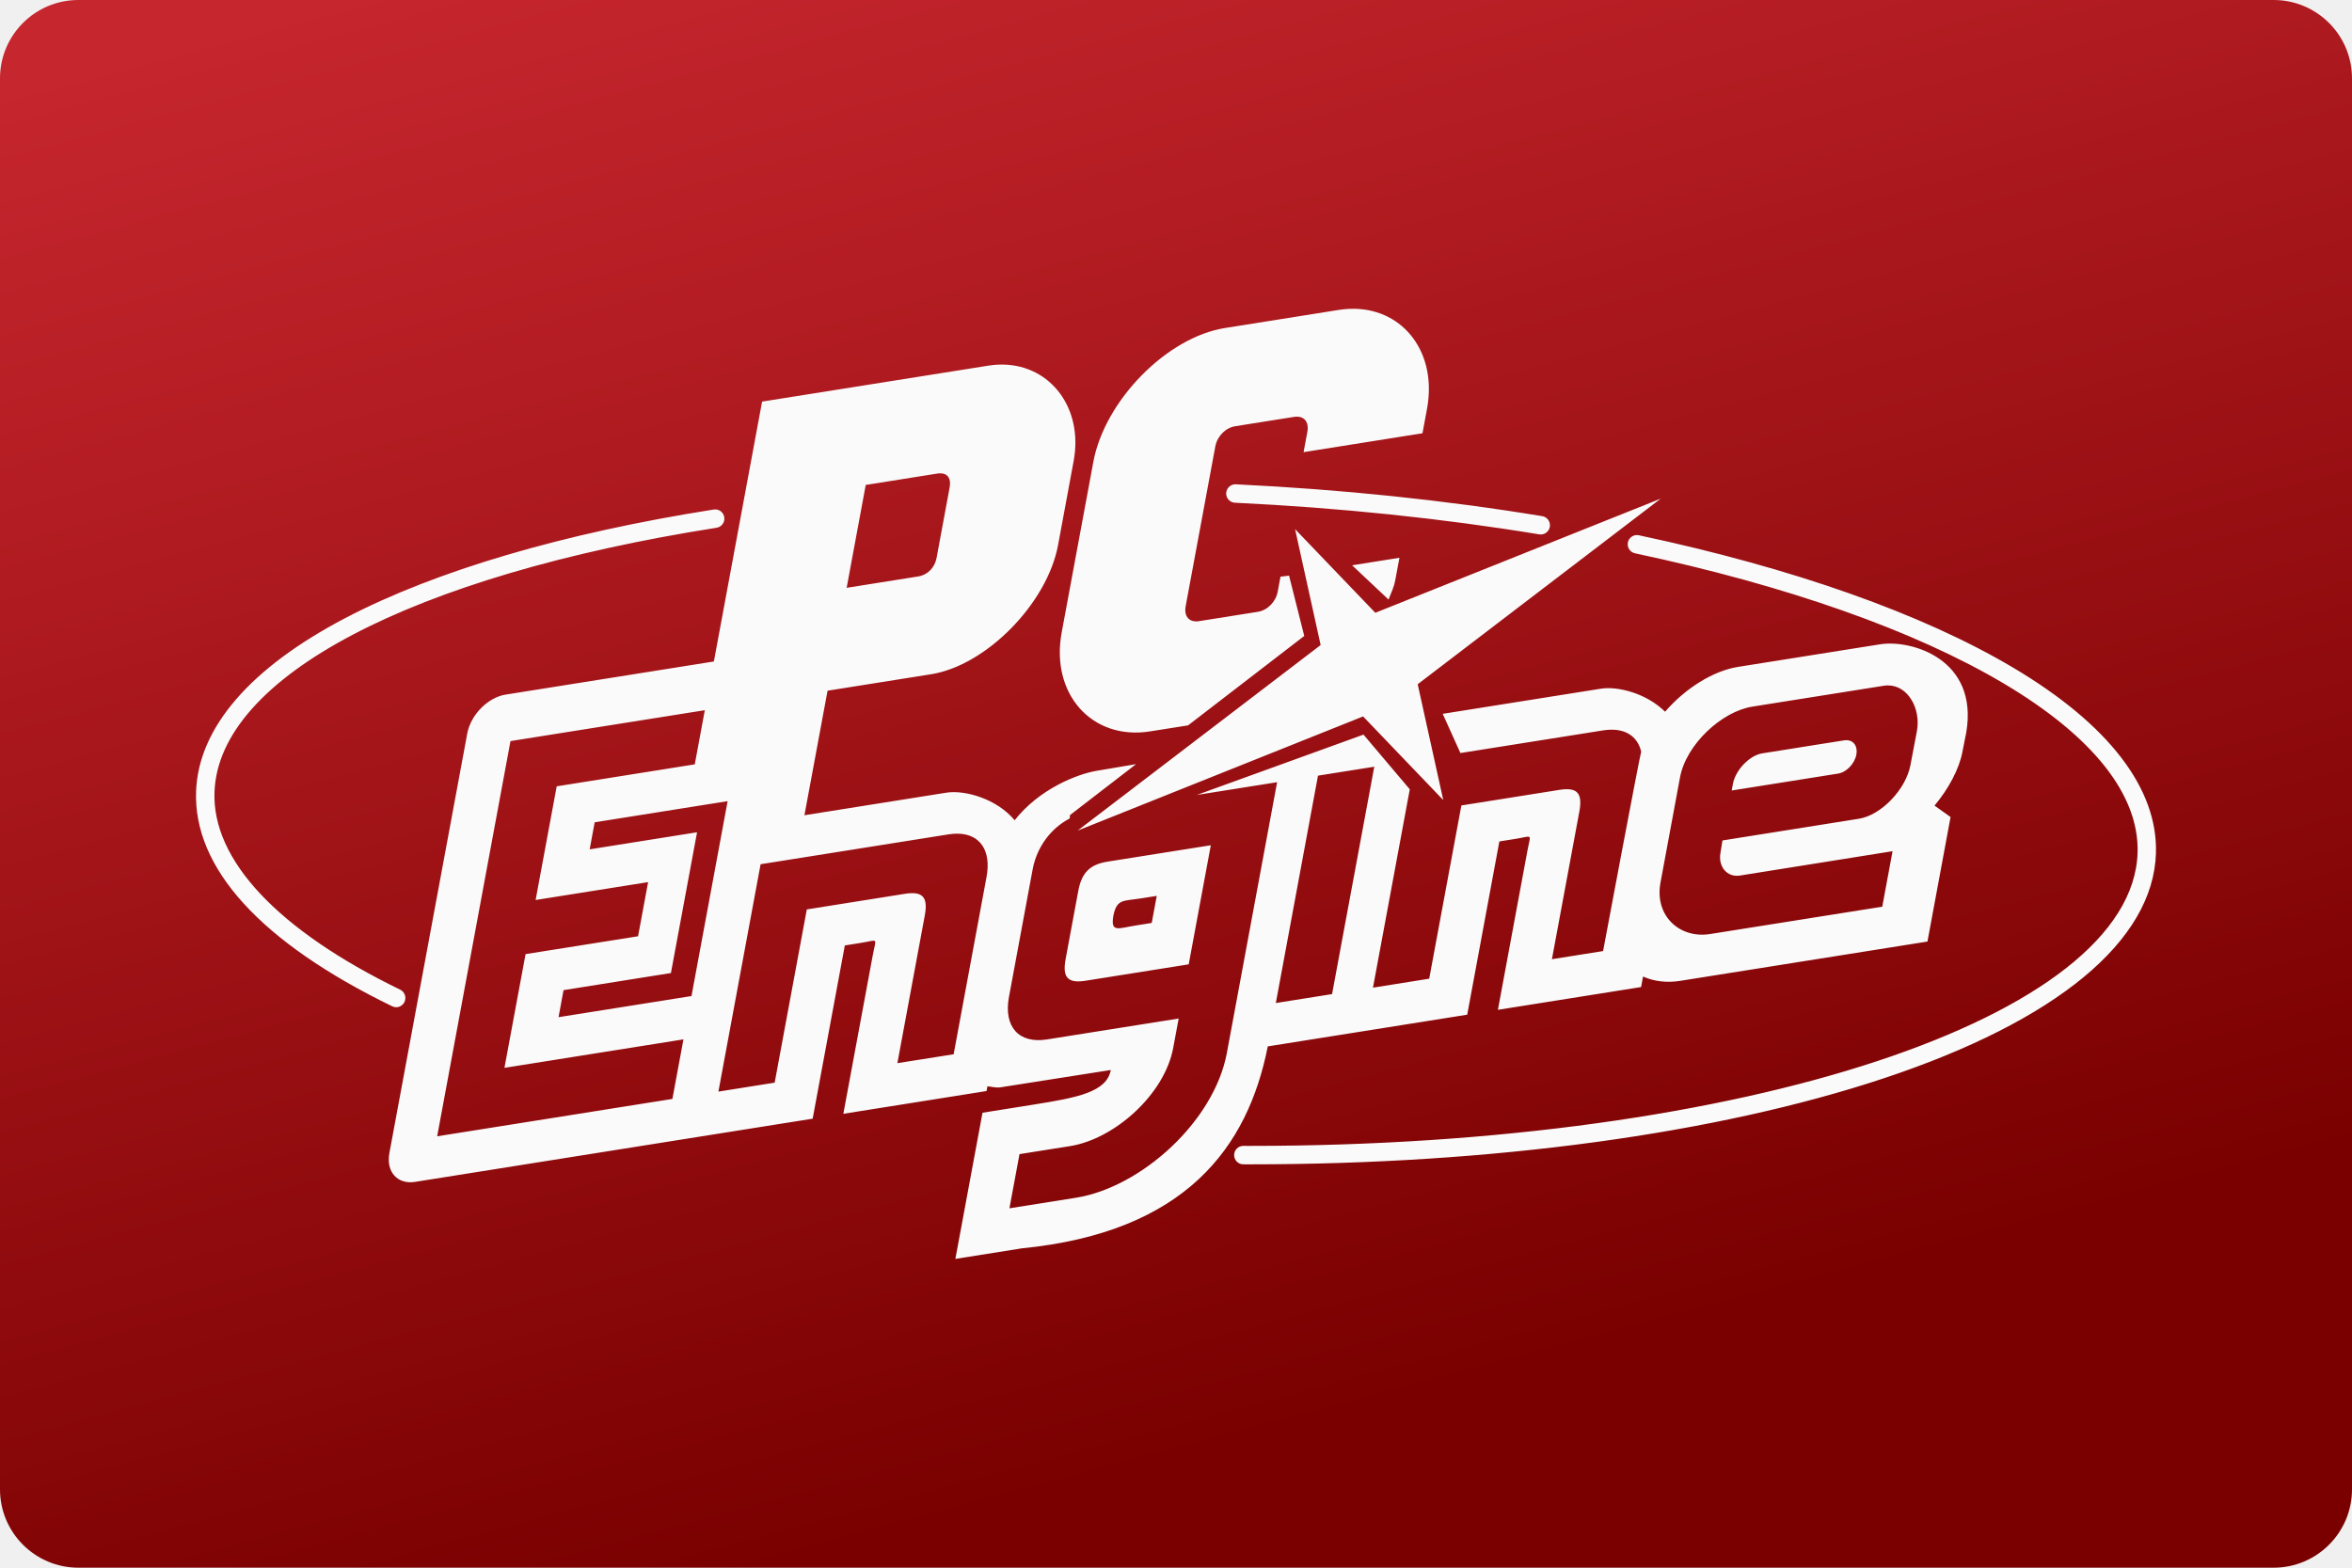
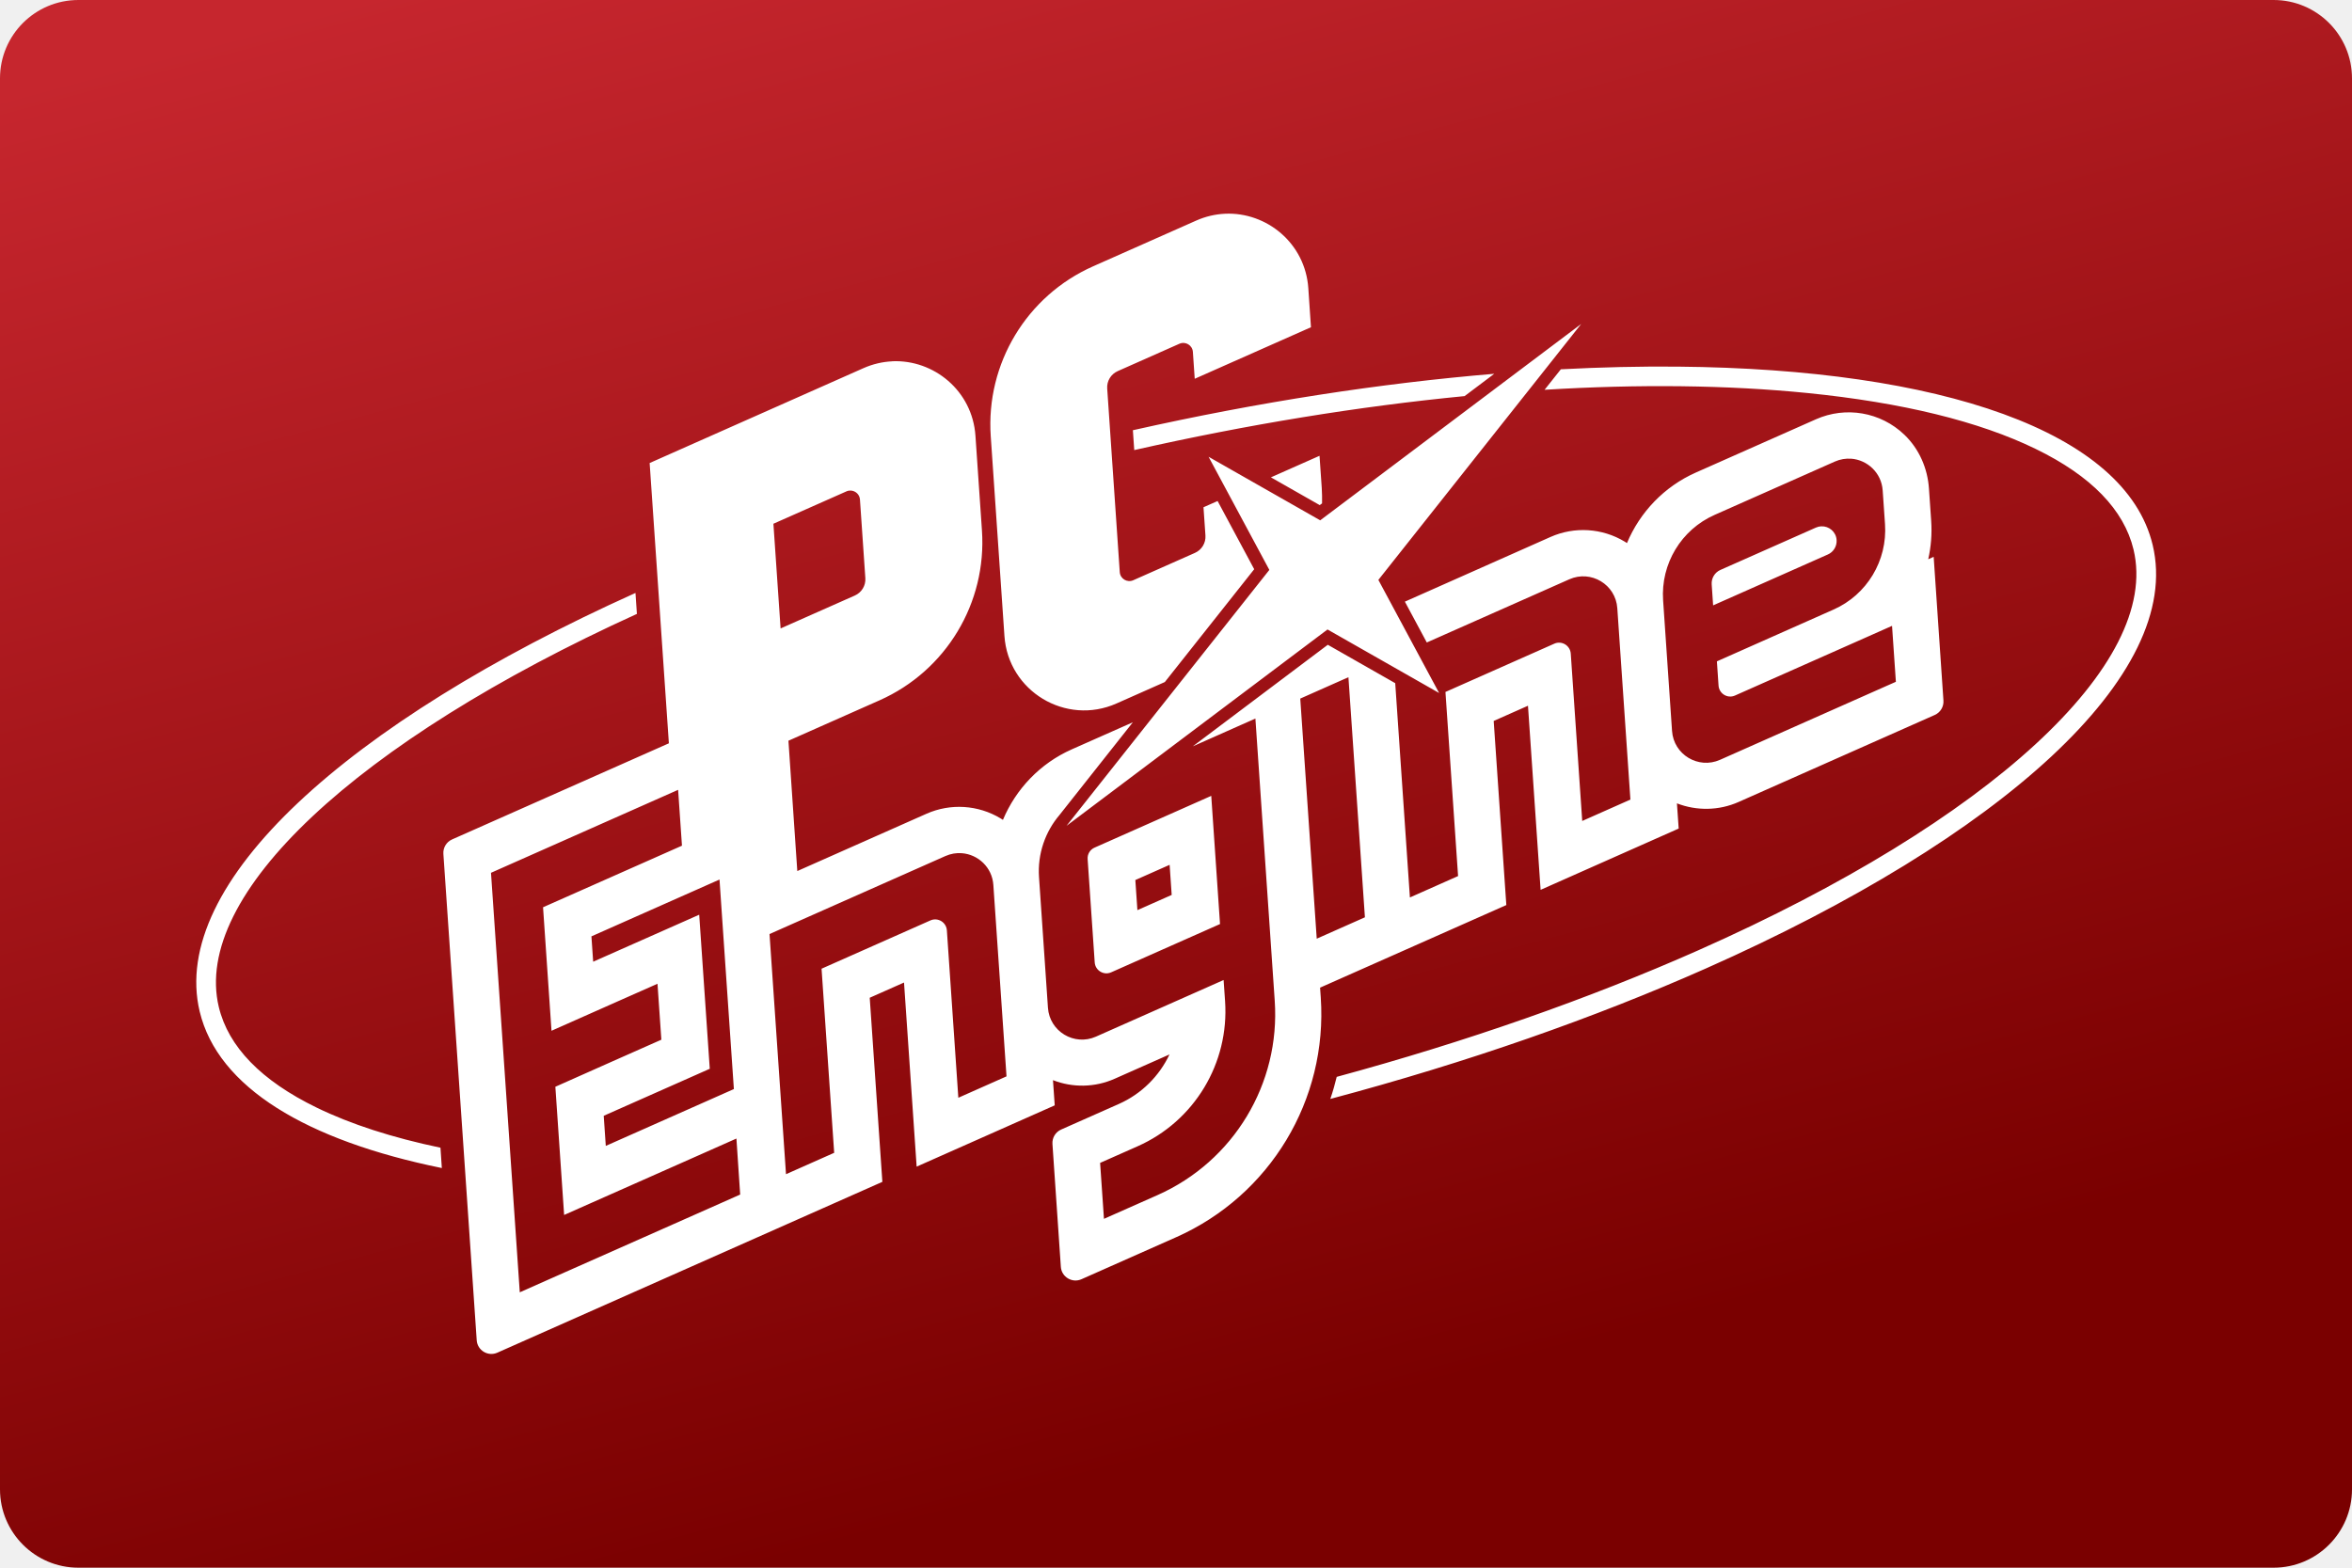
- <svg xmlns="http://www.w3.org/2000/svg" width="480" height="320" version="1.1" viewBox="0 0 480 320">
+ <svg xmlns="http://www.w3.org/2000/svg" width="480" height="320" version="1.1" viewBox="0 0 480 320" xml:space="preserve">
  <defs>
-     <linearGradient id="a" x1="18.732" x2="41.418" y2="84.667" gradientTransform="scale(3.7795)" gradientUnits="userSpaceOnUse">
+     <linearGradient id="a" x1="18.73" x2="41.42" y2="84.67" gradientTransform="scale(3.78)" gradientUnits="userSpaceOnUse">
      <stop stop-color="#c6262e" offset="0" />
      <stop stop-color="#7a0000" offset="1" />
    </linearGradient>
  </defs>
-   <rect width="480" height="320" ry="16" fill="url(#a)" stroke-linecap="square" stroke-linejoin="round" stroke-width="2" style="paint-order:stroke fill markers" />
-   <path d="m276.43 63.032c-1.046-0.018-2.127 0.058-3.238 0.234l-23.219 3.693c-11.842 1.884-24.518 14.788-26.844 27.33l-6.459 34.81c-2.324 12.542 6.185 22.078 18.035 20.193l7.76-1.228 23.709-18.254-3.1-12.309-1.75 0.211-0.562 3.035c-0.389 2.106-2.078 3.817-4.059 4.137l-12.004 1.906c-1.983 0.318-3.116-0.953-2.725-3.057l6.049-32.601c0.389-2.095 2.077-3.812 4.057-4.129l12.006-1.906c1.981-0.316 3.113 0.953 2.723 3.049l-0.773 4.15 24.268-3.861 0.922-4.969c2.108-11.366-4.684-20.264-14.795-20.436zm-71.636 11.389c-0.998-0.022-2.027 0.047-3.082 0.215l-46.183 7.34-9.84 53.048-42.526 6.764c-3.599 0.573-7.101 4.128-7.805 7.939l-15.893 85.649c-0.704 3.813 1.642 6.441 5.24 5.873l81.145-12.9 6.564-35.362 3.305-0.529c3.635-0.57 3.1-1.226 2.394 2.549l-6.002 32.345 29.225-4.646 0.176-0.967c0.746 0.056 1.747 0.345 2.621 0.215l22.562-3.545c-0.839 4.51-6.783 5.64-15.857 7.08l-10.326 1.645-5.537 29.836 13.568-2.156c33.403-3.303 46.108-20.602 50.188-41.222l40.702-6.473 6.559-35.362 3.311-0.529c3.627-0.576 3.09-1.234 2.394 2.543l-6.002 32.356 29.221-4.648 0.398-2.143c2.205 0.975 4.785 1.318 7.512 0.889l50.534-8.033 4.713-25.414-3.275-2.338c2.837-3.369 5.05-7.49 5.691-10.949l0.795-4.008c2.522-14.991-11.272-18.971-17.568-17.969l-29 4.609c-5.137 0.818-10.79 4.403-14.906 9.154-3.805-3.777-9.679-5.244-13.096-4.699l-32.285 5.131 3.615 8.004 29.115-4.623c4.2-0.671 7.005 1.008 7.775 4.342-0.311 0.882-7.775 40.702-7.775 40.702l-10.439 1.662 5.598-30.148c0.694-3.775-0.445-4.996-4.07-4.418l-20.008 3.183-6.564 35.36-11.477 1.83 7.512-40.487-9.447-11.166-34.01 12.318 16.119-2.562 0.26-0.037-10.25 55.253c-2.605 14.034-17.551 27.457-30.811 29.566l-13.566 2.154 2.057-11.059 10.32-1.635c9.073-1.447 19.287-10.546 21.049-20.061l1.113-5.986-26.873 4.271c-5.763 0.918-8.89-2.59-7.758-8.689l4.82-25.973c0.852-4.616 3.727-8.449 7.572-10.441l0.062-0.693 13.484-10.396-7.877 1.328c-4.192 0.663-11.962 3.811-16.9 10.121-3.733-4.464-10.262-6.211-13.939-5.627l-28.967 4.609 4.721-25.424 21.133-3.359c11.248-1.784 23.697-14.464 25.91-26.369l3.176-17.133c2.004-10.796-4.675-19.501-14.318-19.707zm-12.83 22.195c1.466 0.034 2.175 1.094 1.842 2.865l-2.662 14.373c-0.381 2.031-1.831 3.505-3.748 3.811l-14.611 2.322 3.896-20.998 14.609-2.324c0.24-0.038 0.464-0.054 0.674-0.049zm60.054 2.244c-0.94 0.056-1.73 0.815-1.777 1.787-0.051 1.041 0.748 1.923 1.787 1.971 21.415 1.027 42.307 3.2 62.103 6.457 0.104 0.016 0.207 0.023 0.309 0.023 0.904 0 1.699-0.652 1.852-1.576 0.17-1.026-0.526-1.995-1.549-2.162-19.936-3.28-40.974-5.467-62.534-6.5-0.064-0.003-0.127-0.004-0.189 0zm86.909 2.922-58.253 23.301-16.373-17.074 5.219 23.658-49.599 37.88 58.259-23.307 16.367 17.074-5.221-23.646 49.601-37.886zm-192.88 2.201c-0.125-6e-3 -0.253 1e-3 -0.381 0.022-30.753 4.841-56.749 12.499-75.179 22.148-19.427 10.174-29.962 22.385-30.465 35.317-0.619 15.712 13.216 30.902 40.011 43.933 0.264 0.13 0.544 0.193 0.82 0.193 0.695-7.3e-4 1.365-0.393 1.69-1.061 0.453-0.941 0.063-2.063-0.869-2.518-24.989-12.152-38.448-26.5-37.898-40.397 0.913-23.442 40.178-44.093 102.47-53.895 1.025-0.162 1.725-1.126 1.562-2.152-0.14-0.898-0.892-1.549-1.766-1.59zm188.03 5.234c-0.874-5e-3 -1.664 0.603-1.852 1.492-0.212 1.017 0.436 2.017 1.451 2.232 31.071 6.603 57.096 15.792 75.253 26.574 18.236 10.824 27.677 22.772 27.311 34.55-1.047 33.654-80.387 59.839-180.93 59.837-0.519 0-1.047 5e-5 -1.562-2e-3h-8e-3c-1.037 0-1.873 0.839-1.877 1.877-2e-3 1.041 0.832 1.885 1.871 1.887 0.525 3e-3 1.047 2e-3 1.57 2e-3h4e-3c49.217-4.9e-4 95.016-6.223 129.12-17.553 35.272-11.721 55.004-28.035 55.56-45.933 0.413-13.229-9.668-26.337-29.15-37.903-18.505-10.989-44.919-20.332-76.386-27.02-0.127-0.026-0.254-0.04-0.379-0.041zm-48.478 4.635-9.656 1.539 7.436 6.996c0.633-1.707 1.072-2.358 1.397-4.109l0.824-4.426zm99.69 26.057c4.069-0.02 6.775 4.719 5.91 9.361l-1.316 6.912c-0.924 4.954-5.975 10.218-10.494 10.939l-27.867 4.434-0.402 2.506c-0.529 2.849 1.358 5.074 3.967 4.658l31.148-4.969-2.1 11.326-35.139 5.582c-6.205 0.985-11.376-3.704-10.121-10.5l3.984-21.469c1.263-6.791 8.546-13.461 14.75-14.449l26.848-4.264c0.283-0.045 0.561-0.067 0.832-0.068zm-241.45 5.059-2.049 11.053-28.178 4.484-4.303 23.205 22.957-3.648-2.049 11.049-22.959 3.646-4.311 23.215 36.531-5.811-2.254 12.154-48.005 7.629 14.961-80.671 39.658-6.305zm233.15 6.121c-0.194-0.013-0.399-3e-3 -0.613 0.031l-5.576 0.881-8.894 1.418-2.254 0.353c-2.609 0.418-5.471 3.399-5.998 6.25l-0.246 1.338 21.711-3.453c1.714-0.275 3.382-2.01 3.732-3.887 0.3-1.642-0.507-2.841-1.861-2.932zm-96.524 5.416-8.615 46.413-11.477 1.822 8.605-46.407 0.264-0.047 11.223-1.781zm-131.97 7.031-7.375 39.78-27.133 4.312 1.022-5.518 21.914-3.492 5.334-28.734-21.916 3.488 1.022-5.523 27.133-4.314zm47.118 6.637c4.443 0.139 6.712 3.486 5.721 8.828l-6.713 36.196-11.482 1.818 5.592-30.138c0.706-3.779-0.435-5.004-4.07-4.428l-20.006 3.184-6.559 35.36-11.482 1.828 8.609-46.409 0.268-0.045 38.09-6.055c0.72-0.115 1.399-0.16 2.033-0.141zm51.493 2.361-21.049 3.342c-3.635 0.576-5.312 2.243-6.01 6.025l-2.572 13.861c-0.704 3.785 0.438 5.002 4.072 4.426l21.047-3.344 4.512-24.311zm-11.033 10.338-1.029 5.519-3.305 0.529c-3.549 0.565-5.112 1.515-4.529-1.965 0.712-3.507 2.01-2.998 5.559-3.564l3.305-0.52z" fill="#fafafa" stroke-width=".667" />
-   <style type="text/css">.st0{fill:#FC0C18;}
- 	.st1{fill:#FC0C18;}</style>
+   <rect width="480" height="320" ry="16" fill="url(#a)" />
+   <path d="m250 43.63c-1.958 0.089-3.946 0.539-5.887 1.4l-21.02 9.326c-13.57 6.016-21.92 19.88-20.9 34.69l2.793 40.76c0.765 11.29 12.53 18.38 22.87 13.79l9.865-4.377 18.24-23.03-7.471-13.92-2.879 1.273 0.398 5.756c0.108 1.52-0.754 2.944-2.145 3.559l-12.59 5.584c-1.24 0.55-2.653-0.303-2.75-1.65l-2.564-37.48c-0.108-1.52 0.754-2.942 2.145-3.557l12.59-5.586c1.24-0.55 2.653 0.303 2.75 1.65l0.377 5.498 23.72-10.52-0.539-7.979c-0.631-9.171-8.506-15.57-16.99-15.19zm72.69 22.5-53.26 40.08-22.78-12.97 12.4 23.09-41.39 52.24 53.26-40.08 22.78 12.97-12.4-23.09 41.39-52.24zm-140.6 7.625c-1.958 0.089-3.948 0.539-5.889 1.4l-43.62 19.36 3.924 57.21-44.24 19.62c-1.154 0.507-1.866 1.693-1.779 2.943l6.803 99.29c0.14 2.07 2.308 3.376 4.205 2.535l78.58-34.87-2.578-37.58 6.998-3.105 2.576 37.58 28.18-12.51-0.357-5.143c4.032 1.574 8.582 1.499 12.6-0.291l11.18-4.959c-2.081 4.399-5.691 8.042-10.32 10.1l-11.79 5.229c-1.154 0.507-1.864 1.693-1.777 2.943l1.713 25.08c0.14 2.07 2.308 3.374 4.205 2.533l19.34-8.582c19.14-8.495 30.93-28.04 29.5-48.93l-0.141-2.006 38.01-16.86-2.578-37.58 6.998-3.105 2.576 37.58 28.18-12.51-0.357-5.143c4.032 1.563 8.582 1.499 12.6-0.291l40.01-17.75c1.154-0.507 1.866-1.693 1.779-2.943l-1.994-29.34-1.111 0.496c0.571-2.533 0.787-5.165 0.604-7.828l-0.453-6.564c-0.27-4.151-1.994-8.119-5.002-11.01-4.905-4.711-12.04-5.832-18.04-3.18l-24.53 10.88c-6.479 2.868-11.43 8.119-14.06 14.4-0.162-0.097-0.313-0.206-0.475-0.303-4.582-2.76-10.23-3.116-15.12-0.949l-29.73 13.21 4.473 8.334 29.09-12.9c4.431-1.962 9.466 1.066 9.789 5.906l2.674 39.06-9.832 4.365-2.34-34.16c-0.119-1.66-1.843-2.707-3.363-2.027l-22.21 9.854 2.576 37.58-9.832 4.367-2.996-43.74-13.76-7.838-27.55 20.73 2.943-1.305 9.832-4.367 3.945 57.6c1.164 16.94-8.399 32.78-23.91 39.67l-10.94 4.852-0.787-11.42 7.664-3.396c11.58-5.132 18.7-16.97 17.84-29.6l-0.301-4.334-26.06 11.56c-4.431 1.962-9.466-1.068-9.789-5.908l-1.822-26.65c-0.323-4.744 1.26-9.282 4.225-12.74l0.012-0.021 14.91-18.85-12.45 5.52c-6.479 2.868-11.43 8.119-14.06 14.4-0.151-0.097-0.313-0.206-0.475-0.303-4.582-2.76-10.23-3.116-15.12-0.949l-26.37 11.7-0.355-5.174-1.455-21.43 18.59-8.246c13.57-6.016 21.92-19.88 20.9-34.69l-1.326-19.33c-0.631-9.171-8.506-15.57-16.99-15.19zm160.3 1.082c-7.647-0.069-15.61 0.109-23.85 0.543l-3.322 4.184c19.24-1.175 37.34-0.97 53.62 0.658 19.35 1.941 35.04 5.778 46.62 11.42 11.3 5.498 18.01 12.41 19.96 20.54 5.563 23.29-29.31 55.4-88.84 81.8-22.29 9.886-47.52 18.71-73.78 25.83-0.366 1.52-0.798 3.029-1.305 4.506 28.07-7.471 54.02-16.59 76.71-26.66 60.11-26.67 97.45-59.92 91.12-86.41-5.547-23.23-43.39-35.93-96.92-36.41zm-37.43 1.461c-23.11 1.93-48.02 5.734-73.76 11.52l0.279 4.055c23.11-5.229 45.85-8.928 67.42-11.02l6.059-4.559zm-35.67 16.74-9.918 4.398 9.961 5.67 0.475-0.355c0.022-1.046 2.4e-4 -2.102-0.064-3.158l-0.453-6.555zm108.5 0.59c3.296 0.251 6.189 2.862 6.432 6.492l0.475 6.867c0.507 7.45-3.687 14.42-10.51 17.44l-23.8 10.57 0.336 4.947c0.119 1.66 1.843 2.707 3.363 2.027l22.21-9.854 4.4-1.951 5.434-2.416 0.785 11.42-1.854 0.818-34.04 15.11c-4.431 1.962-9.466-1.068-9.789-5.908l-1.822-26.65c-0.507-7.45 3.687-14.42 10.51-17.44l24.53-10.88c1.105-0.49 2.247-0.668 3.346-0.584zm-204.1 6.512c0.925 0.071 1.738 0.804 1.811 1.814l1.1 16.05c0.108 1.52-0.756 2.942-2.146 3.557l-15.15 6.717-1.467-21.37 14.91-6.609c0.31-0.137 0.631-0.188 0.94-0.164zm198 7.293c-0.361 0.016-0.728 0.098-1.086 0.256l-19.5 8.646c-1.154 0.507-1.866 1.692-1.779 2.953l0.291 4.281 23.42-10.39c1.154-0.507 1.866-1.694 1.779-2.955-0.105-1.682-1.555-2.858-3.119-2.789zm-242 13.6c-58.84 26.5-95.18 59.26-88.94 85.43 3.709 15.52 21.83 26.34 49.42 31.96l-0.279-4.15c-9.843-2.059-18.31-4.797-25.28-8.193-11.3-5.498-18.01-12.41-19.96-20.54-5.455-22.82 27.94-54.12 85.33-80.23l-0.291-4.268zm145.5 17.2 3.363 49.01-9.832 4.365-3.363-49.01 9.832-4.365zm-136.8 22.97 0.787 11.42-28.35 12.57 1.725 25.21 11.8-5.24 2.113-0.938 7.719-3.418 0.787 11.42-4.141 1.832-5.691 2.523-11.8 5.25 1.789 26.17 25.86-11.47 1.434-0.635 7.869-3.494 0.766 11.43-4.27 1.898-32.99 14.63-7.719 3.428-5.875-85.63 3.256-1.445 34.93-15.49zm108.8 1.252-23.8 10.56c-0.927 0.399-1.499 1.336-1.424 2.35l1.445 21.08c0.119 1.66 1.843 2.707 3.363 2.027l22.21-9.854-1.789-26.16zm-50.9 11.7c3.3 0.251 6.193 2.864 6.436 6.494l2.684 39.06-9.832 4.367-2.338-34.17c-0.119-1.66-1.845-2.705-3.365-2.025l-22.21 9.854 2.576 37.58-9.832 4.365-3.363-49.02 35.89-15.92c1.108-0.49 2.253-0.67 3.354-0.586zm42.41 2.375 0.42 6.146-6.998 3.104-0.42-6.145 6.998-3.105zm-91.86 3.008 0.56 8.205 2.371 34.56-26.14 11.6-0.42-6.146 21.64-9.594-2.156-31.45-21.64 9.594-0.355-5.174 26.14-11.6z" fill="#fff" />
</svg>
